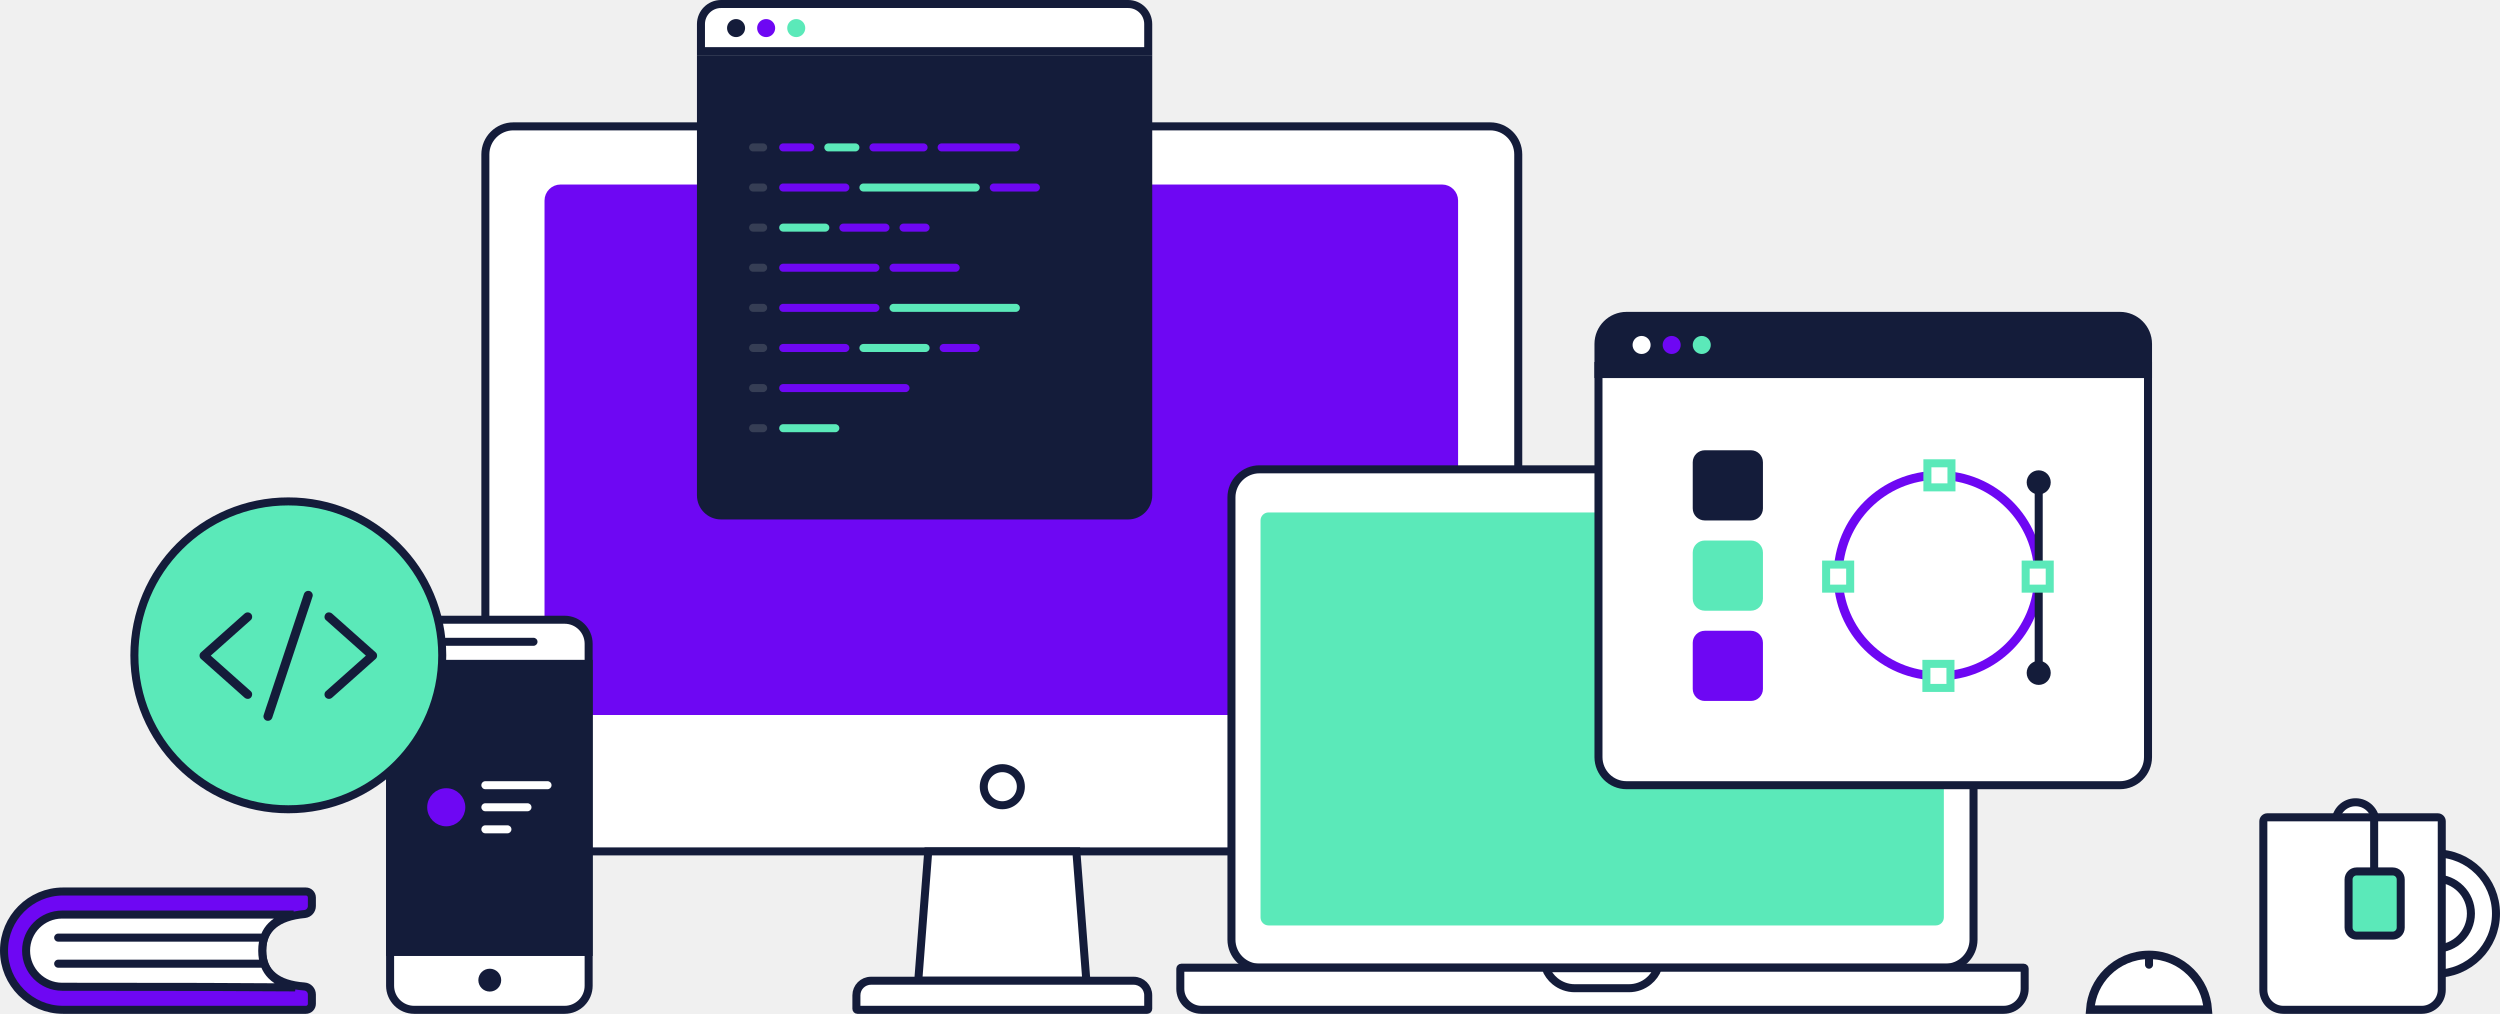
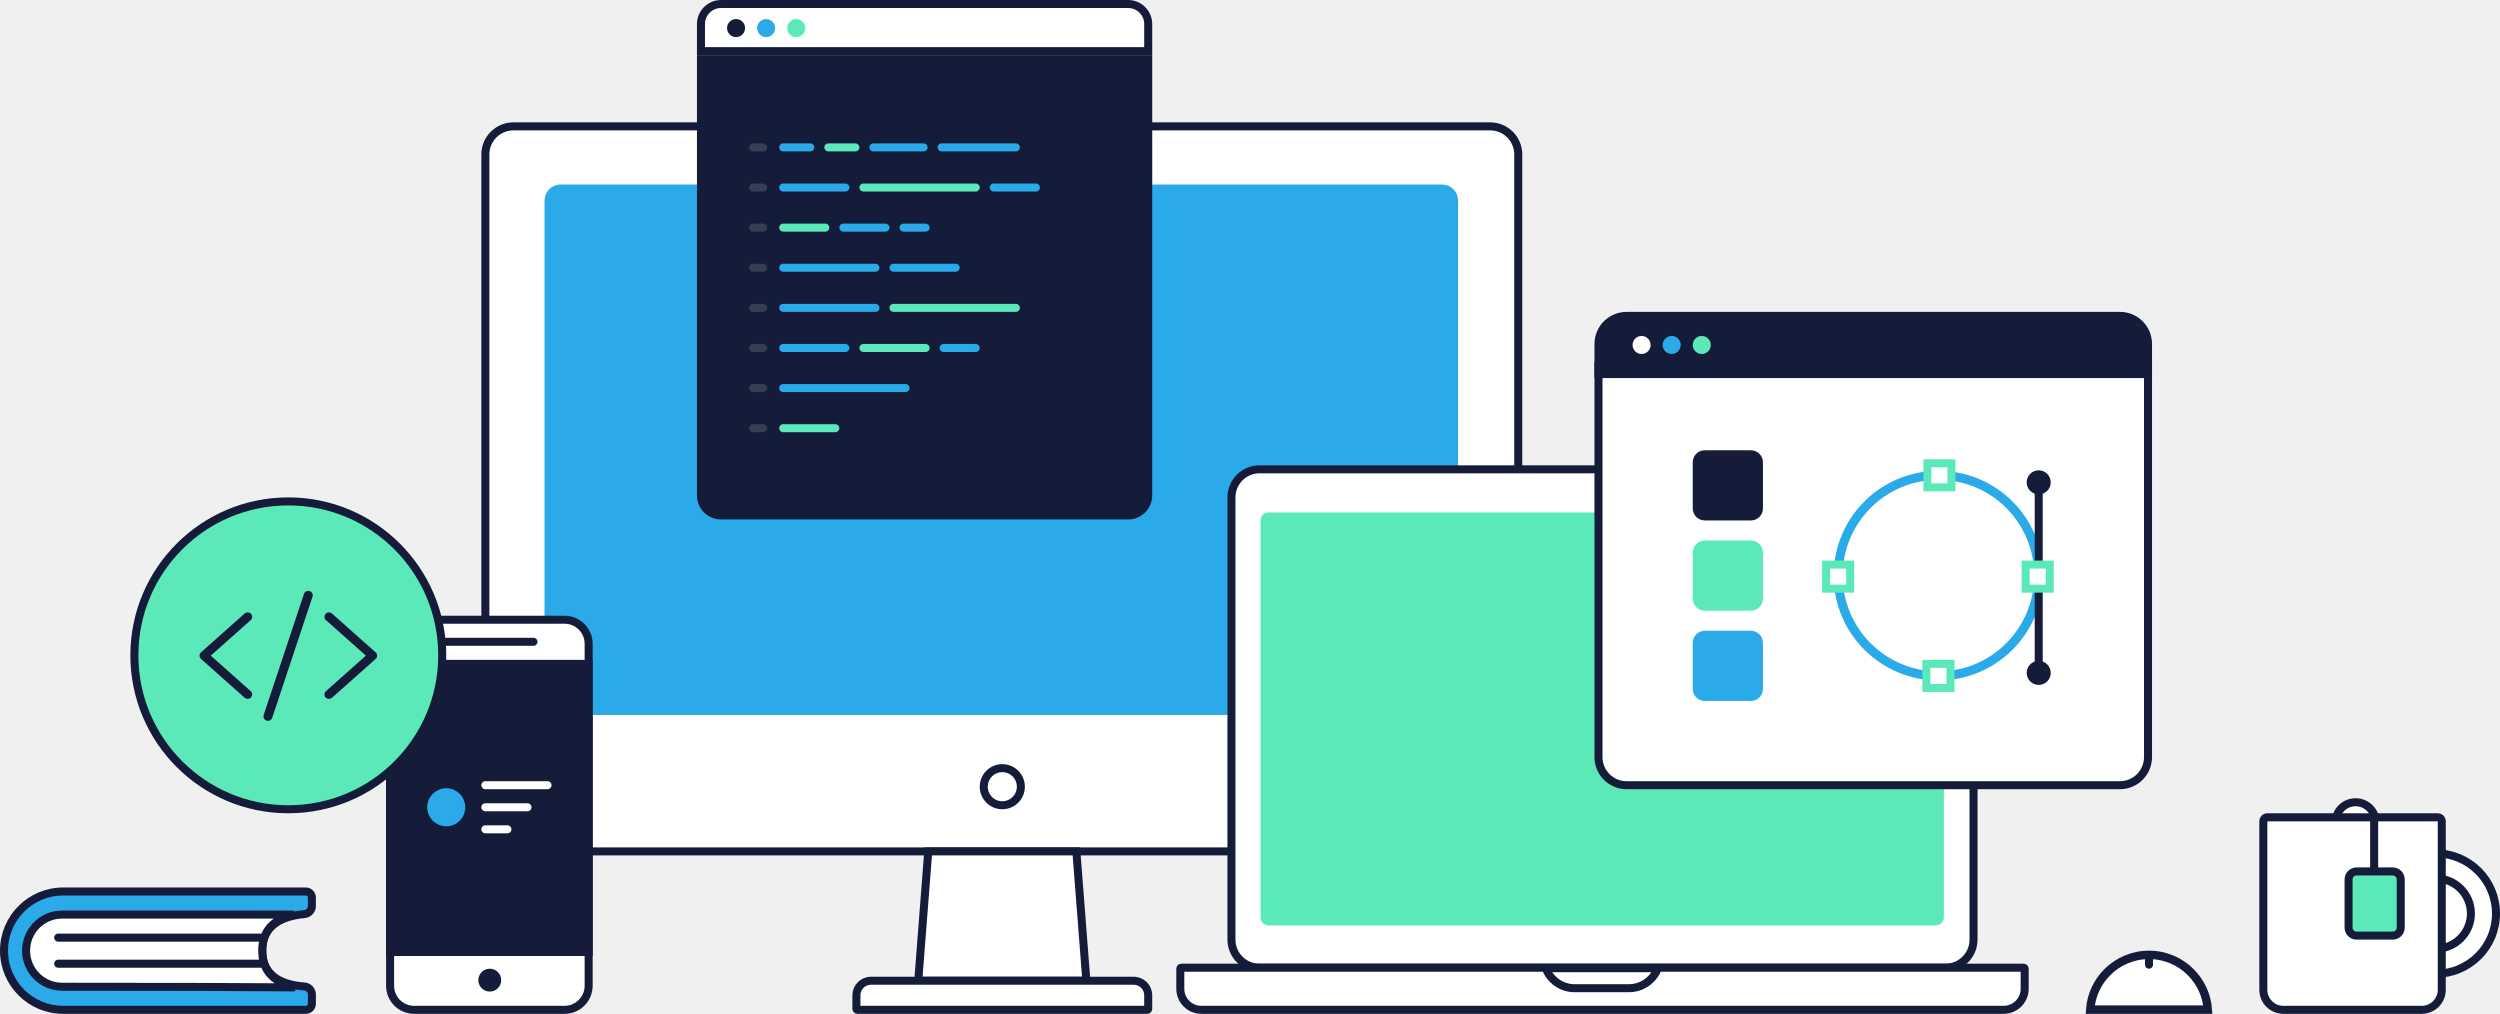
<svg xmlns="http://www.w3.org/2000/svg" width="2493px" height="1011px" viewBox="0 0 2493 1011" version="1.1">
  <g id="Assets" stroke="none" stroke-width="1" fill="none" fill-rule="evenodd">
    <g id="Group-28">
      <path d="M1485.994,126 L512.006,126 C504.271,126 497.27,129.133 492.203,134.197 C487.134,139.264 484,146.263 484,153.994 L484,821.006 C484,828.733 487.135,835.733 492.205,840.801 C497.273,845.866 504.274,849 512.006,849 L1485.994,849 C1493.729,849 1500.73,845.867 1505.797,840.803 C1510.866,835.736 1514,828.737 1514,821.006 L1514,153.994 C1514,146.267 1510.865,139.267 1505.795,134.199 C1500.727,129.134 1493.726,126 1485.994,126 Z" id="Case" stroke="#141C3A" stroke-width="8" fill="#FFFFFF" />
-       <path d="M1438.007,188 L558.993,188 C555.683,188 552.683,189.344 550.511,191.52 C548.342,193.692 547,196.692 547,200.006 L547,696.994 C547,700.308 548.342,703.309 550.511,705.481 C552.682,707.656 555.681,709 558.993,709 L1438.007,709 C1441.317,709 1444.317,707.656 1446.489,705.48 C1448.658,703.308 1450,700.308 1450,696.994 L1450,200.006 C1450,196.692 1448.658,193.691 1446.489,191.519 C1444.318,189.344 1441.319,188 1438.007,188 Z" id="Case" stroke="#6E07F3" stroke-width="8" fill="#6E07F3" />
+       <path d="M1438.007,188 L558.993,188 C555.683,188 552.683,189.344 550.511,191.52 C548.342,193.692 547,196.692 547,200.006 L547,696.994 C547,700.308 548.342,703.309 550.511,705.481 C552.682,707.656 555.681,709 558.993,709 L1438.007,709 C1441.317,709 1444.317,707.656 1446.489,705.48 C1448.658,703.308 1450,700.308 1450,696.994 L1450,200.006 C1450,196.692 1448.658,193.691 1446.489,191.519 C1444.318,189.344 1441.319,188 1438.007,188 Z" id="Case" stroke="#2BAAE9" stroke-width="8" fill="#2BAAE9" />
      <path d="M1073.35,849 L925.65,849 L915.679,978 L1083.321,978 L1073.35,849 Z" id="Case" stroke="#141C3A" stroke-width="8" fill="#FFFFFF" />
      <path d="M1143.998,978 L855.002,978 C854.726,978 854.476,978.111 854.295,978.292 C854.112,978.476 854,978.73 854,979.009 L854,992.5 C854,996.505 855.623,1000.129 858.248,1002.753 C860.873,1005.377 864.5,1007 868.506,1007 L1130.494,1007 C1134.499,1007 1138.126,1005.376 1140.751,1002.752 C1143.376,1000.128 1145,996.504 1145,992.5 L1145,979.009 C1145,978.729 1144.89,978.475 1144.707,978.292 C1144.526,978.11 1144.275,978 1143.998,978 Z" id="Keyboard" stroke="#141C3A" stroke-width="8" fill="#FFFFFF" transform="translate(999.5, 992.5) scale(1, -1) translate(-999.5, -992.5) " />
      <circle id="Oval-6" stroke="#141C3A" stroke-width="8" cx="999.5" cy="784.5" r="18.5" />
      <rect id="Case" stroke="#141C3A" stroke-width="8" fill="#FFFFFF" x="389" y="618" width="198" height="389" rx="24" />
      <path d="M587,662 L389,662 L389,949.3 L587,949.3 L587,662 Z" id="Case" stroke="#141C3A" stroke-width="8" fill="#141C3A" />
      <rect id="Rectangle-11" fill="#141C3A" x="441" y="636" width="95" height="8" rx="4" />
      <rect id="Rectangle-11" fill="#141C3A" x="477" y="966" width="22.8" height="22.8" rx="11.4" />
-       <circle id="Oval-6" stroke="#6E07F3" stroke-width="8" fill="#6E07F3" cx="445" cy="805" r="15" />
+       <circle id="Oval-6" stroke="#2BAAE9" stroke-width="8" fill="#2BAAE9" cx="445" cy="805" r="15" />
      <g id="Group-73" transform="translate(480, 779)" fill="#FFFFFF">
        <rect id="Rectangle-11" x="0" y="0" width="70" height="8" rx="4" />
        <rect id="Rectangle-11" x="0" y="22" width="50" height="8" rx="4" />
        <rect id="Rectangle-11" x="0" y="44" width="30" height="8" rx="4" />
      </g>
      <circle id="Oval-7" stroke="#141C3A" stroke-width="8" fill="#5BE9B9" cx="287.5" cy="653.5" r="153.5" />
      <path d="M1940.009,468 L1255.991,468 C1248.259,468 1241.262,471.134 1236.197,476.2 C1231.132,481.267 1228,488.267 1228,496 L1228,937 C1228,944.728 1231.134,951.729 1236.2,956.797 C1241.265,961.865 1248.262,965 1255.991,965 L1940.009,965 C1947.741,965 1954.738,961.866 1959.803,956.8 C1964.868,951.733 1968,944.733 1968,937 L1968,496 C1968,488.272 1964.866,481.271 1959.8,476.203 C1954.735,471.135 1947.738,468 1940.009,468 Z" id="Case" stroke="#141C3A" stroke-width="8" fill="#FFFFFF" />
      <path d="M2018.008,965 L1177.992,965 C1177.719,965 1177.472,965.112 1177.293,965.291 C1177.112,965.472 1177,965.723 1177,966 L1177,986 C1177,991.8 1179.351,997.049 1183.152,1000.849 C1186.953,1004.65 1192.206,1007 1198.007,1007 L1997.993,1007 C2003.794,1007 2009.046,1004.649 2012.848,1000.849 C2016.649,997.049 2019,991.799 2019,986 L2019,966 C2019,965.723 2018.887,965.473 2018.705,965.291 C2018.527,965.113 2018.281,965 2018.008,965 Z" id="Keyboard" stroke="#141C3A" stroke-width="8" fill="#FFFFFF" />
      <path d="M1653.29,965.449 L1541.307,965.449 C1543.256,970.584 1546.53,975.065 1550.71,978.477 C1556.048,982.836 1562.866,985.448 1570.294,985.448 L1624.304,985.448 C1631.73,985.448 1638.548,982.835 1643.886,978.476 C1648.066,975.064 1651.34,970.583 1653.29,965.449 Z" id="Notch" stroke="#141C3A" stroke-width="8" fill="#FFFFFF" />
      <rect id="Screen" fill="#5BE9B9" x="1257" y="511" width="681.407" height="411.85" rx="8" />
      <g id="Group-69" transform="translate(695, 0)">
        <circle id="Oval-3" fill="#293347" cx="282" cy="197" r="5" />
        <path d="M450,59 L4,59 L4,494.001 C4,499.527 6.238,504.525 9.858,508.143 C13.479,511.763 18.482,514 24.009,514 L429.991,514 C435.517,514 440.52,511.762 444.14,508.142 C447.761,504.524 450,499.524 450,494.001 L450,59 Z" id="Case" stroke="#141C3A" stroke-width="8" fill="#141C3A" />
        <path d="M429.991,4 L24.009,4 C18.483,4 13.481,6.239 9.86,9.859 C6.239,13.479 4,18.48 4,24.004 L4,51 L450,51 L450,24.004 C450,18.481 447.76,13.48 444.139,9.86 C440.518,6.24 435.516,4 429.991,4 Z" id="Case" stroke="#141C3A" stroke-width="8" fill="#FFFFFF" />
        <circle id="Oval-5" fill="#141C3A" cx="39" cy="28" r="9" />
-         <circle id="Oval-5" fill="#6E07F3" cx="69" cy="28" r="9" />
+         <circle id="Oval-5" fill="#2BAAE9" cx="69" cy="28" r="9" />
        <circle id="Oval-5" fill="#5BE9B9" cx="99" cy="28" r="9" />
        <g id="Group-72" transform="translate(52, 143)">
          <rect id="Rectangle-11" fill="#535B6B" opacity="0.54" x="0" y="200" width="18" height="8" rx="4" />
          <rect id="Rectangle-11" fill="#535B6B" opacity="0.54" x="0" y="0" width="18" height="8" rx="4" />
-           <path d="M34,0 L61,0 C63.209,-4.05812251e-16 65,1.791 65,4 C65,6.209 63.209,8 61,8 L34,8 C31.791,8 30,6.209 30,4 C30,1.791 31.791,4.05812251e-16 34,0 Z" id="Rectangle-11" fill="#6E07F3" />
+           <path d="M34,0 L61,0 C63.209,-4.05812251e-16 65,1.791 65,4 C65,6.209 63.209,8 61,8 L34,8 C31.791,8 30,6.209 30,4 C30,1.791 31.791,4.05812251e-16 34,0 Z" id="Rectangle-11" fill="#2BAAE9" />
          <path d="M79,0 L106,0 C108.209,-4.05812251e-16 110,1.791 110,4 C110,6.209 108.209,8 106,8 L79,8 C76.791,8 75,6.209 75,4 C75,1.791 76.791,4.05812251e-16 79,0 Z" id="Rectangle-11" fill="#5BE9B9" />
-           <path d="M124,0 L174,0 C176.209,-4.05812251e-16 178,1.791 178,4 C178,6.209 176.209,8 174,8 L124,8 C121.791,8 120,6.209 120,4 C120,1.791 121.791,4.05812251e-16 124,0 Z" id="Rectangle-11" fill="#6E07F3" />
-           <path d="M192,0 L266,0 C268.209,-4.05812251e-16 270,1.791 270,4 C270,6.209 268.209,8 266,8 L192,8 C189.791,8 188,6.209 188,4 C188,1.791 189.791,4.05812251e-16 192,0 Z" id="Rectangle-11" fill="#6E07F3" />
+           <path d="M124,0 L174,0 C176.209,-4.05812251e-16 178,1.791 178,4 C178,6.209 176.209,8 174,8 L124,8 C121.791,8 120,6.209 120,4 C120,1.791 121.791,4.05812251e-16 124,0 Z" id="Rectangle-11" fill="#2BAAE9" />
+           <path d="M192,0 L266,0 C268.209,-4.05812251e-16 270,1.791 270,4 C270,6.209 268.209,8 266,8 L192,8 C189.791,8 188,6.209 188,4 C188,1.791 189.791,4.05812251e-16 192,0 Z" id="Rectangle-11" fill="#2BAAE9" />
          <rect id="Rectangle-11" fill="#535B6B" opacity="0.54" x="0" y="40" width="18" height="8" rx="4" />
          <rect id="Rectangle-11" fill="#535B6B" opacity="0.54" x="0" y="80" width="18" height="8" rx="4" />
          <rect id="Rectangle-11" fill="#535B6B" opacity="0.54" x="0" y="120" width="18" height="8" rx="4" />
          <rect id="Rectangle-11" fill="#535B6B" opacity="0.54" x="0" y="160" width="18" height="8" rx="4" />
          <rect id="Rectangle-11" fill="#535B6B" opacity="0.54" x="0" y="240" width="18" height="8" rx="4" />
          <rect id="Rectangle-11" fill="#535B6B" opacity="0.54" x="0" y="280" width="18" height="8" rx="4" />
-           <rect id="Rectangle-11" fill="#6E07F3" x="30" y="40" width="70" height="8" rx="4" />
+           <rect id="Rectangle-11" fill="#2BAAE9" x="30" y="40" width="70" height="8" rx="4" />
          <rect id="Rectangle-11" fill="#5BE9B9" x="110" y="40" width="120" height="8" rx="4" />
-           <rect id="Rectangle-11" fill="#6E07F3" x="240" y="40" width="50" height="8" rx="4" />
+           <rect id="Rectangle-11" fill="#2BAAE9" x="240" y="40" width="50" height="8" rx="4" />
          <rect id="Rectangle-11" fill="#5BE9B9" x="30" y="80" width="50" height="8" rx="4" />
-           <rect id="Rectangle-11" fill="#6E07F3" x="90" y="80" width="50" height="8" rx="4" />
-           <rect id="Rectangle-11" fill="#6E07F3" x="150" y="80" width="30" height="8" rx="4" />
-           <rect id="Rectangle-11" fill="#6E07F3" x="30" y="120" width="100" height="8" rx="4" />
-           <rect id="Rectangle-11" fill="#6E07F3" x="140" y="120" width="70" height="8" rx="4" />
-           <rect id="Rectangle-11" fill="#6E07F3" x="30" y="160" width="100" height="8" rx="4" />
+           <rect id="Rectangle-11" fill="#2BAAE9" x="90" y="80" width="50" height="8" rx="4" />
+           <rect id="Rectangle-11" fill="#2BAAE9" x="150" y="80" width="30" height="8" rx="4" />
+           <rect id="Rectangle-11" fill="#2BAAE9" x="30" y="120" width="100" height="8" rx="4" />
+           <rect id="Rectangle-11" fill="#2BAAE9" x="140" y="120" width="70" height="8" rx="4" />
+           <rect id="Rectangle-11" fill="#2BAAE9" x="30" y="160" width="100" height="8" rx="4" />
          <rect id="Rectangle-11" fill="#5BE9B9" x="140" y="160" width="130" height="8" rx="4" />
-           <rect id="Rectangle-11" fill="#6E07F3" x="30" y="200" width="70" height="8" rx="4" />
+           <rect id="Rectangle-11" fill="#2BAAE9" x="30" y="200" width="70" height="8" rx="4" />
          <rect id="Rectangle-11" fill="#5BE9B9" x="110" y="200" width="70" height="8" rx="4" />
-           <rect id="Rectangle-11" fill="#6E07F3" x="190" y="200" width="40" height="8" rx="4" />
-           <rect id="Rectangle-11" fill="#6E07F3" x="30" y="240" width="130" height="8" rx="4" />
+           <rect id="Rectangle-11" fill="#2BAAE9" x="190" y="200" width="40" height="8" rx="4" />
+           <rect id="Rectangle-11" fill="#2BAAE9" x="30" y="240" width="130" height="8" rx="4" />
          <rect id="Rectangle-11" fill="#5BE9B9" x="30" y="280" width="60" height="8" rx="4" />
        </g>
      </g>
      <g id="Group-68" transform="translate(1598, 319)">
        <path d="M544,46 L-4,46 L-4,435.996 C-4,443.731 -0.865,450.732 4.203,455.799 C9.272,460.866 16.274,464 24.01,464 L515.99,464 C523.729,464 530.73,460.866 535.797,455.8 C540.866,450.733 544,443.731 544,435.996 L544,46 Z" id="Case" stroke="#141C3A" stroke-width="8" fill="#FFFFFF" />
        <path d="M515.99,-4 L24.01,-4 C16.272,-4 9.271,-0.868 4.204,4.196 C-0.866,9.262 -4,16.262 -4,23.993 L-4,54 L544,54 L544,23.993 C544,16.263 540.865,9.264 535.795,4.198 C530.727,-0.867 523.725,-4 515.99,-4 Z" id="Case" stroke="#141C3A" stroke-width="8" fill="#141C3A" />
        <circle id="Oval-5" fill="#FFFFFF" cx="39" cy="25" r="9" />
-         <circle id="Oval-5" fill="#6E07F3" cx="69" cy="25" r="9" />
+         <circle id="Oval-5" fill="#2BAAE9" cx="69" cy="25" r="9" />
        <circle id="Oval-5" fill="#5BE9B9" cx="99" cy="25" r="9" />
        <g id="Group-61" transform="translate(219, 139)">
-           <circle id="Oval-6" stroke="#6E07F3" stroke-width="9" cx="116" cy="116" r="100" />
+           <circle id="Oval-6" stroke="#2BAAE9" stroke-width="9" cx="116" cy="116" r="100" />
          <path d="M129,4 L105,4 L105,28 L129,28 L129,4 Z" id="Rectangle-12" stroke="#5BE9B9" stroke-width="8" fill="#FFFFFE" />
          <path d="M128,204 L104,204 L104,228 L128,228 L128,204 Z" id="Rectangle-12" stroke="#5BE9B9" stroke-width="8" fill="#FFFFFE" />
          <path d="M28,105 L4,105 L4,129 L28,129 L28,105 Z" id="Rectangle-12" stroke="#5BE9B9" stroke-width="8" fill="#FFFFFE" />
          <line x1="216" y1="26" x2="216" y2="101" id="Line" stroke="#141C3A" stroke-width="8" stroke-linecap="square" />
          <line x1="216" y1="131" x2="216" y2="206" id="Line" stroke="#141C3A" stroke-width="8" stroke-linecap="square" />
          <circle id="Oval-5" fill="#141C3A" cx="216" cy="23" r="12" />
          <circle id="Oval-5" fill="#141C3A" cx="216" cy="213" r="12" />
          <path d="M227,105 L203,105 L203,129 L227,129 L227,105 Z" id="Rectangle-12" stroke="#5BE9B9" stroke-width="8" fill="#FFFFFE" />
        </g>
        <g id="Group-60" transform="translate(90, 130)">
          <rect id="Rectangle-15" fill="#141C3A" x="0" y="0" width="70" height="70" rx="12" />
          <rect id="Rectangle-15" fill="#5BE9B9" x="0" y="90" width="70" height="70" rx="12" />
-           <rect id="Rectangle-15" fill="#6E07F3" x="0" y="180" width="70" height="70" rx="12" />
+           <rect id="Rectangle-15" fill="#2BAAE9" x="0" y="180" width="70" height="70" rx="12" />
        </g>
      </g>
      <g id="Group-65" transform="translate(2253, 800)" stroke="#141C3A" stroke-width="8">
        <g id="Group-64" transform="translate(116, 51)" fill="#FFFFFF">
          <circle id="Oval-8" cx="60" cy="60" r="60" />
          <circle id="Oval-8" cx="60" cy="60" r="35" />
        </g>
        <circle id="Oval-8" fill="#FFFFFE" cx="96" cy="20" r="20" />
        <path d="M177.93,15 L8,15 C6.895,15 5.895,15.448 5.172,16.172 C4.448,16.895 4,17.895 4,19 L4,187 C4,192.523 6.239,197.523 9.858,201.142 C13.477,204.761 18.477,207 24,207 L161.93,207 C167.452,207 172.452,204.761 176.072,201.142 C179.691,197.523 181.93,192.523 181.93,187 L181.93,19 C181.93,17.895 181.482,16.895 180.758,16.172 C180.034,15.448 179.034,15 177.93,15 Z" id="Rectangle-16" fill="#FFFFFF" />
        <path d="M133,69 L97,69 C94.791,69 92.791,69.895 91.343,71.343 C89.895,72.791 89,74.791 89,77 L89,125 C89,127.209 89.895,129.209 91.343,130.657 C92.791,132.105 94.791,133 97,133 L133,133 C135.209,133 137.209,132.105 138.657,130.657 C140.105,129.209 141,127.209 141,125 L141,77 C141,74.791 140.105,72.791 138.657,71.343 C137.209,69.895 135.209,69 133,69 Z" id="Rectangle-16" fill="#5BE9B9" />
        <line x1="114.5" y1="16.5" x2="114.5" y2="62" id="Line-2" stroke-linecap="square" />
      </g>
      <g id="Group-78" transform="translate(2080, 948)">
        <path d="M63,4.2 C46.763,4.2 32.063,10.781 21.422,21.422 C11.707,31.137 5.376,44.237 4.348,58.8 L121.652,58.8 C120.624,44.237 114.293,31.137 104.578,21.422 C93.937,10.781 79.237,4.2 63,4.2 Z" id="Oval-8" stroke="#141C3A" stroke-width="8.4" fill="#FFFFFF" />
        <rect id="Rectangle-11" fill="#141C3A" x="59" y="5" width="8" height="13" rx="4" />
      </g>
      <g id="Group-27" transform="translate(0, 885)">
-         <path d="M305,4 L63,4 C46.708,4 31.958,10.604 21.281,21.281 C10.604,31.958 4,46.708 4,63 C4,79.293 10.604,94.043 21.281,104.72 C31.958,115.397 46.708,122.001 63,122.001 L305,122.001 C306.657,122.001 308.157,121.329 309.243,120.244 C310.328,119.158 311,117.658 311,116.001 L311,106.715 C311,104.616 310.189,102.695 308.854,101.262 C307.519,99.829 305.661,98.884 303.568,98.735 C289.725,97.75 279.435,94.236 272.536,88.526 C265.266,82.509 261.498,74.046 261.498,63 C261.498,51.94 265.274,43.393 272.628,37.232 C279.577,31.409 289.951,27.712 303.949,26.453 C305.952,26.214 307.711,25.247 308.971,23.833 C310.237,22.414 311,20.544 311,18.509 L311,10 C311,8.343 310.328,6.843 309.243,5.757 C308.157,4.672 306.657,4 305,4 Z" id="Rectangle-17" stroke="#141C3A" stroke-width="8" fill="#6E07F3" />
+         <path d="M305,4 L63,4 C46.708,4 31.958,10.604 21.281,21.281 C10.604,31.958 4,46.708 4,63 C4,79.293 10.604,94.043 21.281,104.72 C31.958,115.397 46.708,122.001 63,122.001 L305,122.001 C306.657,122.001 308.157,121.329 309.243,120.244 C310.328,119.158 311,117.658 311,116.001 L311,106.715 C311,104.616 310.189,102.695 308.854,101.262 C307.519,99.829 305.661,98.884 303.568,98.735 C289.725,97.75 279.435,94.236 272.536,88.526 C265.266,82.509 261.498,74.046 261.498,63 C261.498,51.94 265.274,43.393 272.628,37.232 C279.577,31.409 289.951,27.712 303.949,26.453 C305.952,26.214 307.711,25.247 308.971,23.833 C310.237,22.414 311,20.544 311,18.509 L311,10 C311,8.343 310.328,6.843 309.243,5.757 C308.157,4.672 306.657,4 305,4 Z" id="Rectangle-17" stroke="#141C3A" stroke-width="8" fill="#2BAAE9" />
        <path d="M292.786,27 L62,27 C52.059,27 43.059,31.029 36.544,37.544 C30.029,44.059 26,53.059 26,63 C26,72.941 30.029,81.941 36.544,88.456 C43.059,94.971 52.059,99 62,99 C170.896,99 248.328,99.208 294.297,99.623 L294.297,99.623 C286.25,97.45 277.023,94.37 270.47,87.641 C265.207,82.235 261.498,74.538 261.498,63 C261.498,51.353 265.277,43.627 270.619,38.24 C276.75,32.057 285.176,29.042 292.786,27 Z" id="Rectangle-19" stroke="#141C3A" stroke-width="8" fill="#FFFFFF" />
        <path d="M57.925,72 L260.075,72 C262.243,72 264,73.791 264,76 C264,78.209 262.243,80 260.075,80 L57.925,80 C55.757,80 54,78.209 54,76 C54,73.791 55.757,72 57.925,72 Z" id="Rectangle-18" fill="#141C3A" />
        <path d="M57.925,46 L260.075,46 C262.243,46 264,47.791 264,50 C264,52.209 262.243,54 260.075,54 L57.925,54 C55.757,54 54,52.209 54,50 C54,47.791 55.757,46 57.925,46 Z" id="Rectangle-18" fill="#141C3A" />
      </g>
      <g id="Group-94" transform="translate(199, 589)" fill="#141C3A" fill-rule="nonzero">
        <path d="M51.154,100.357 C46.247,95.994 41.339,91.631 36.432,87.268 C28.611,80.323 20.812,73.355 12.992,66.41 C11.199,64.829 9.406,63.227 7.636,61.646 C7.636,63.739 7.636,65.853 7.636,67.946 C12.543,63.583 17.451,59.22 22.359,54.857 C30.179,47.912 37.978,40.944 45.799,33.999 C47.591,32.418 49.384,30.816 51.154,29.235 C52.902,27.677 52.88,24.494 51.154,22.936 C49.294,21.222 46.695,21.266 44.813,22.936 C39.905,27.299 34.997,31.662 30.09,36.025 C22.269,42.97 14.471,49.937 6.65,56.882 C4.857,58.463 3.064,60.066 1.294,61.646 C-0.431,63.182 -0.431,66.41 1.294,67.946 C6.202,72.309 11.109,76.672 16.017,81.035 C23.838,87.98 31.636,94.948 39.457,101.893 C41.249,103.473 43.042,105.076 44.813,106.656 C46.56,108.215 49.451,108.504 51.154,106.656 C52.723,104.965 53.014,102.026 51.154,100.357 L51.154,100.357 Z" id="Shape" />
        <path d="M125.886,29.246 C130.793,33.609 135.701,37.972 140.609,42.335 C148.429,49.28 156.228,56.248 164.048,63.193 C165.841,64.773 167.634,66.376 169.404,67.956 C169.404,65.864 169.404,63.749 169.404,61.657 C164.497,66.02 159.589,70.383 154.682,74.746 C146.861,81.691 139.062,88.658 131.242,95.604 C129.449,97.184 127.656,98.787 125.886,100.367 C124.138,101.926 124.16,105.109 125.886,106.667 C127.746,108.381 130.345,108.337 132.228,106.667 C137.135,102.304 142.043,97.941 146.95,93.578 C154.771,86.633 162.569,79.665 170.39,72.72 C172.183,71.14 173.976,69.537 175.746,67.956 C177.472,66.42 177.472,63.193 175.746,61.657 C170.838,57.294 165.931,52.931 161.023,48.568 C153.203,41.623 145.404,34.655 137.583,27.71 C135.791,26.129 133.998,24.527 132.228,22.946 C130.48,21.388 127.589,21.099 125.886,22.946 C124.317,24.638 124.026,27.576 125.886,29.246 L125.886,29.246 Z" id="Shape" />
        <path d="M72.538,126.572 C73.883,122.565 75.205,118.558 76.549,114.529 C79.754,104.89 82.958,95.274 86.163,85.635 C90.017,74.015 93.872,62.418 97.748,50.798 C101.087,40.759 104.426,30.719 107.765,20.68 C109.356,15.805 111.149,10.952 112.628,6.01 C112.65,5.943 112.673,5.877 112.695,5.81 C113.435,3.606 111.844,0.846 109.558,0.334 C107.093,-0.223 104.83,1.068 104.045,3.45 C102.701,7.457 101.379,11.464 100.034,15.493 C96.83,25.132 93.625,34.748 90.421,44.387 C86.566,56.007 82.712,67.604 78.835,79.224 C75.496,89.264 72.157,99.303 68.818,109.342 C67.227,114.195 65.434,119.048 63.955,123.99 C63.933,124.057 63.911,124.123 63.888,124.19 C63.149,126.394 64.74,129.154 67.025,129.666 C69.49,130.223 71.754,128.932 72.538,126.572 L72.538,126.572 Z" id="Shape" />
      </g>
    </g>
  </g>
</svg>
